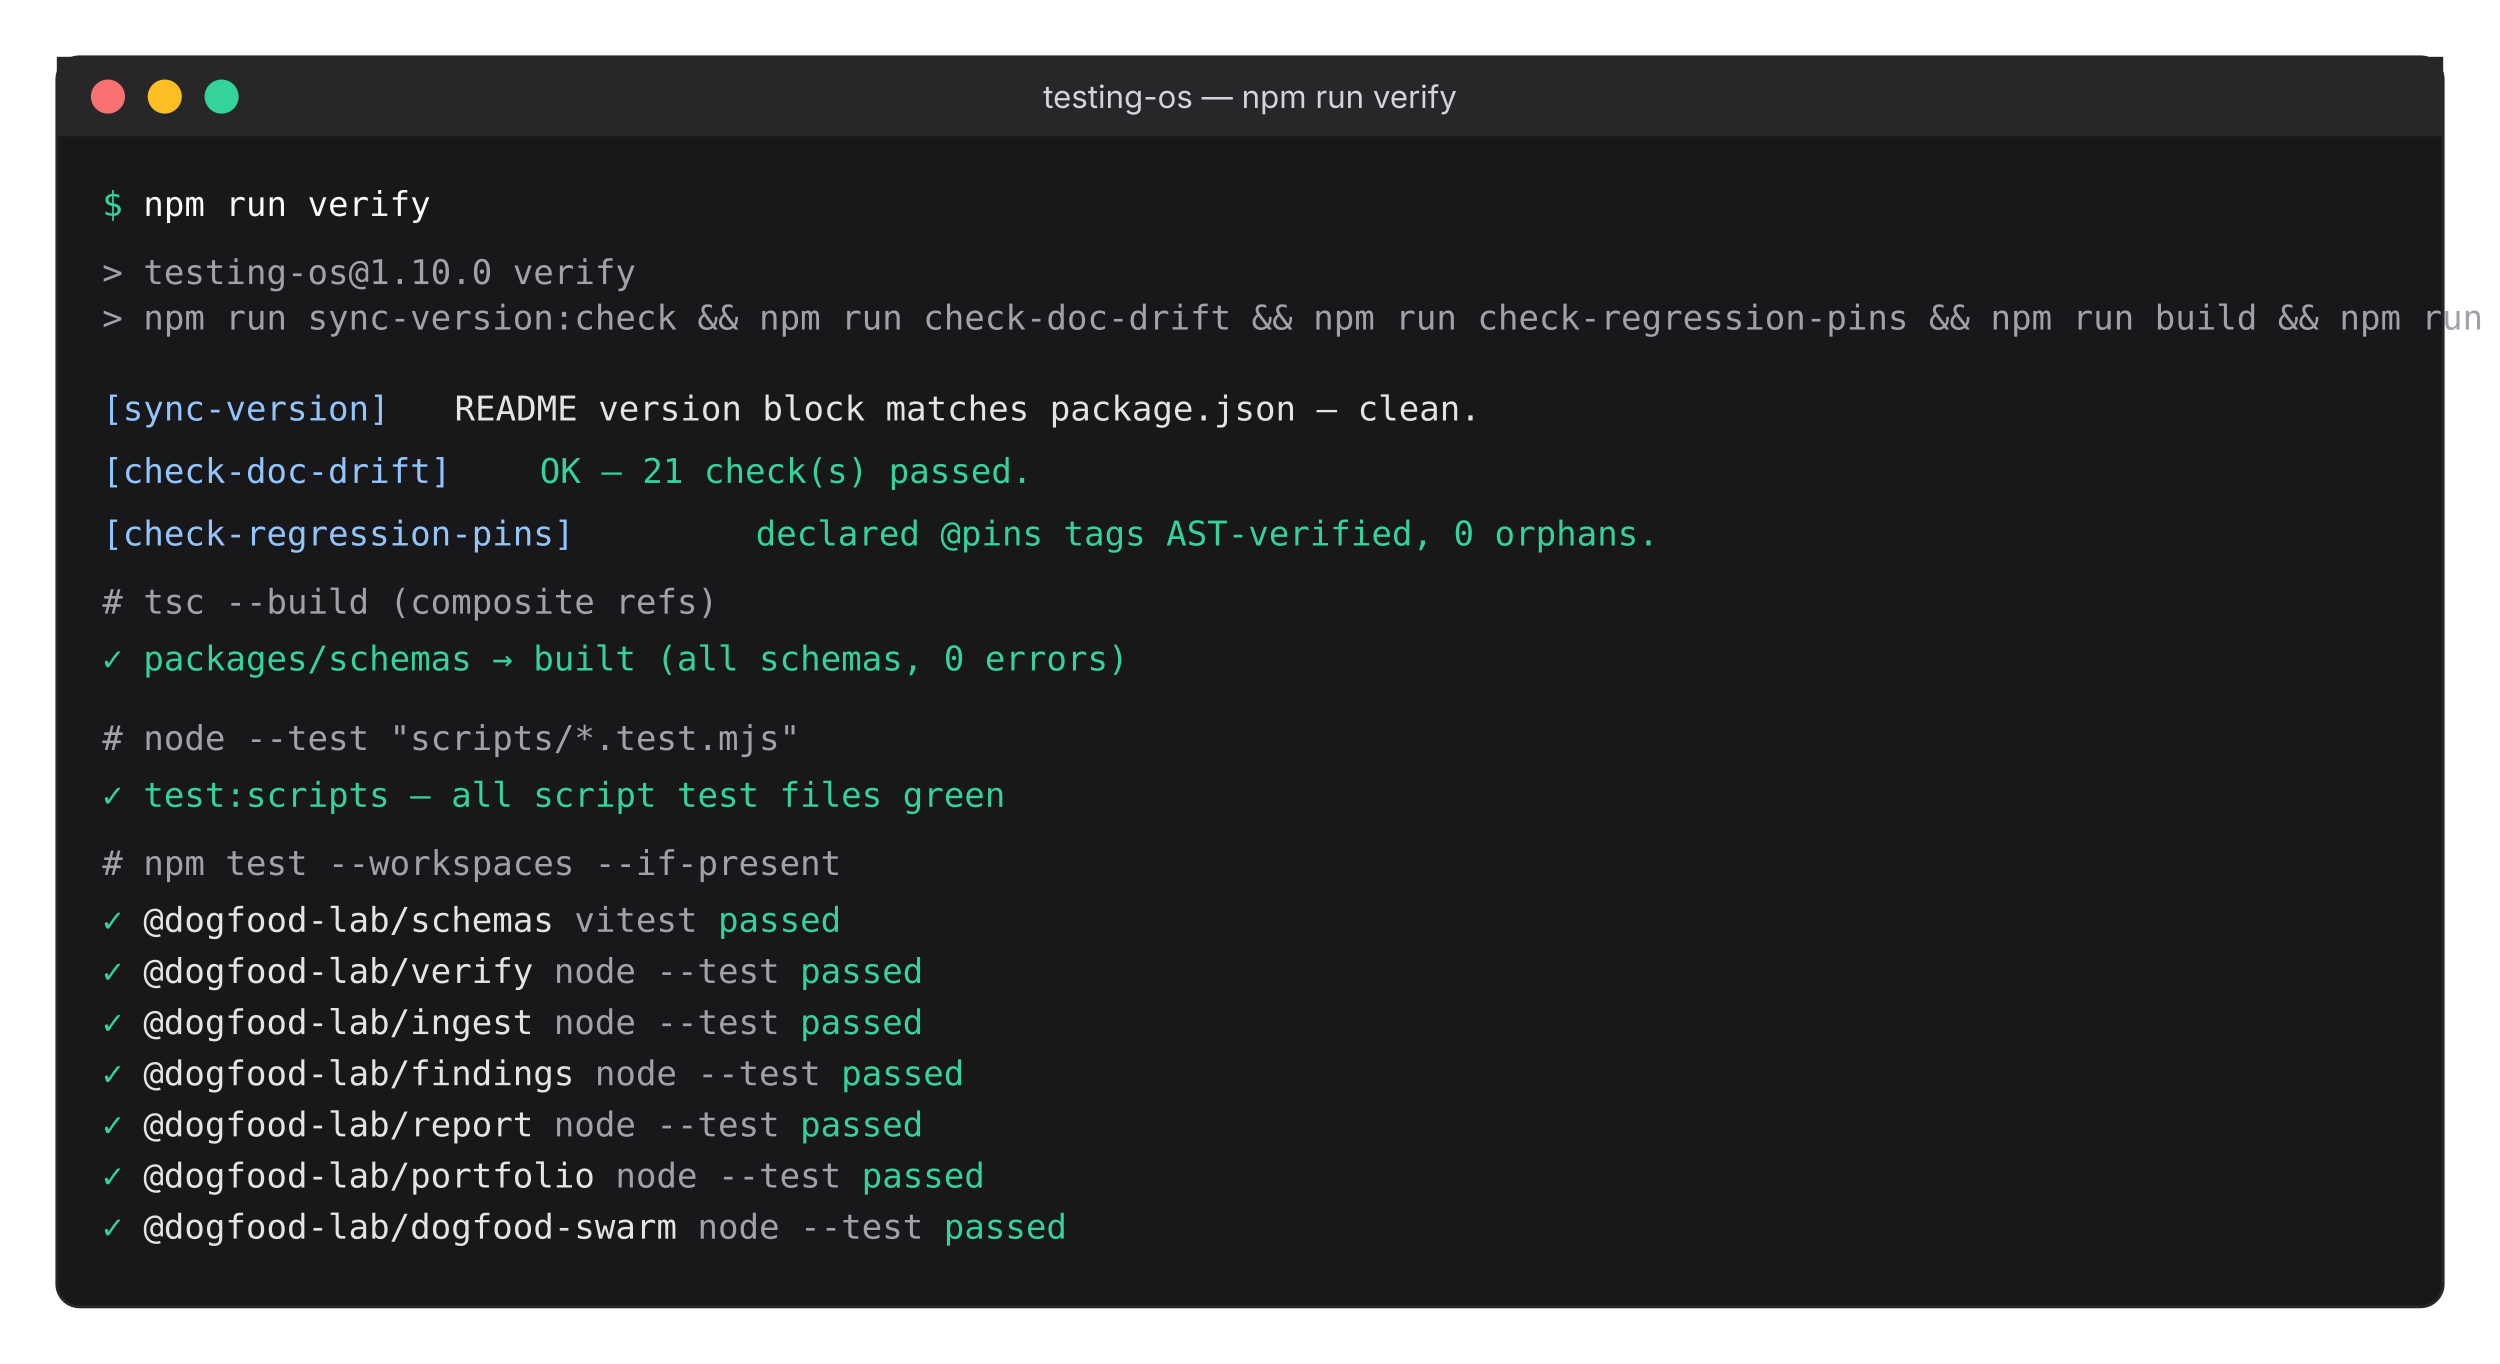
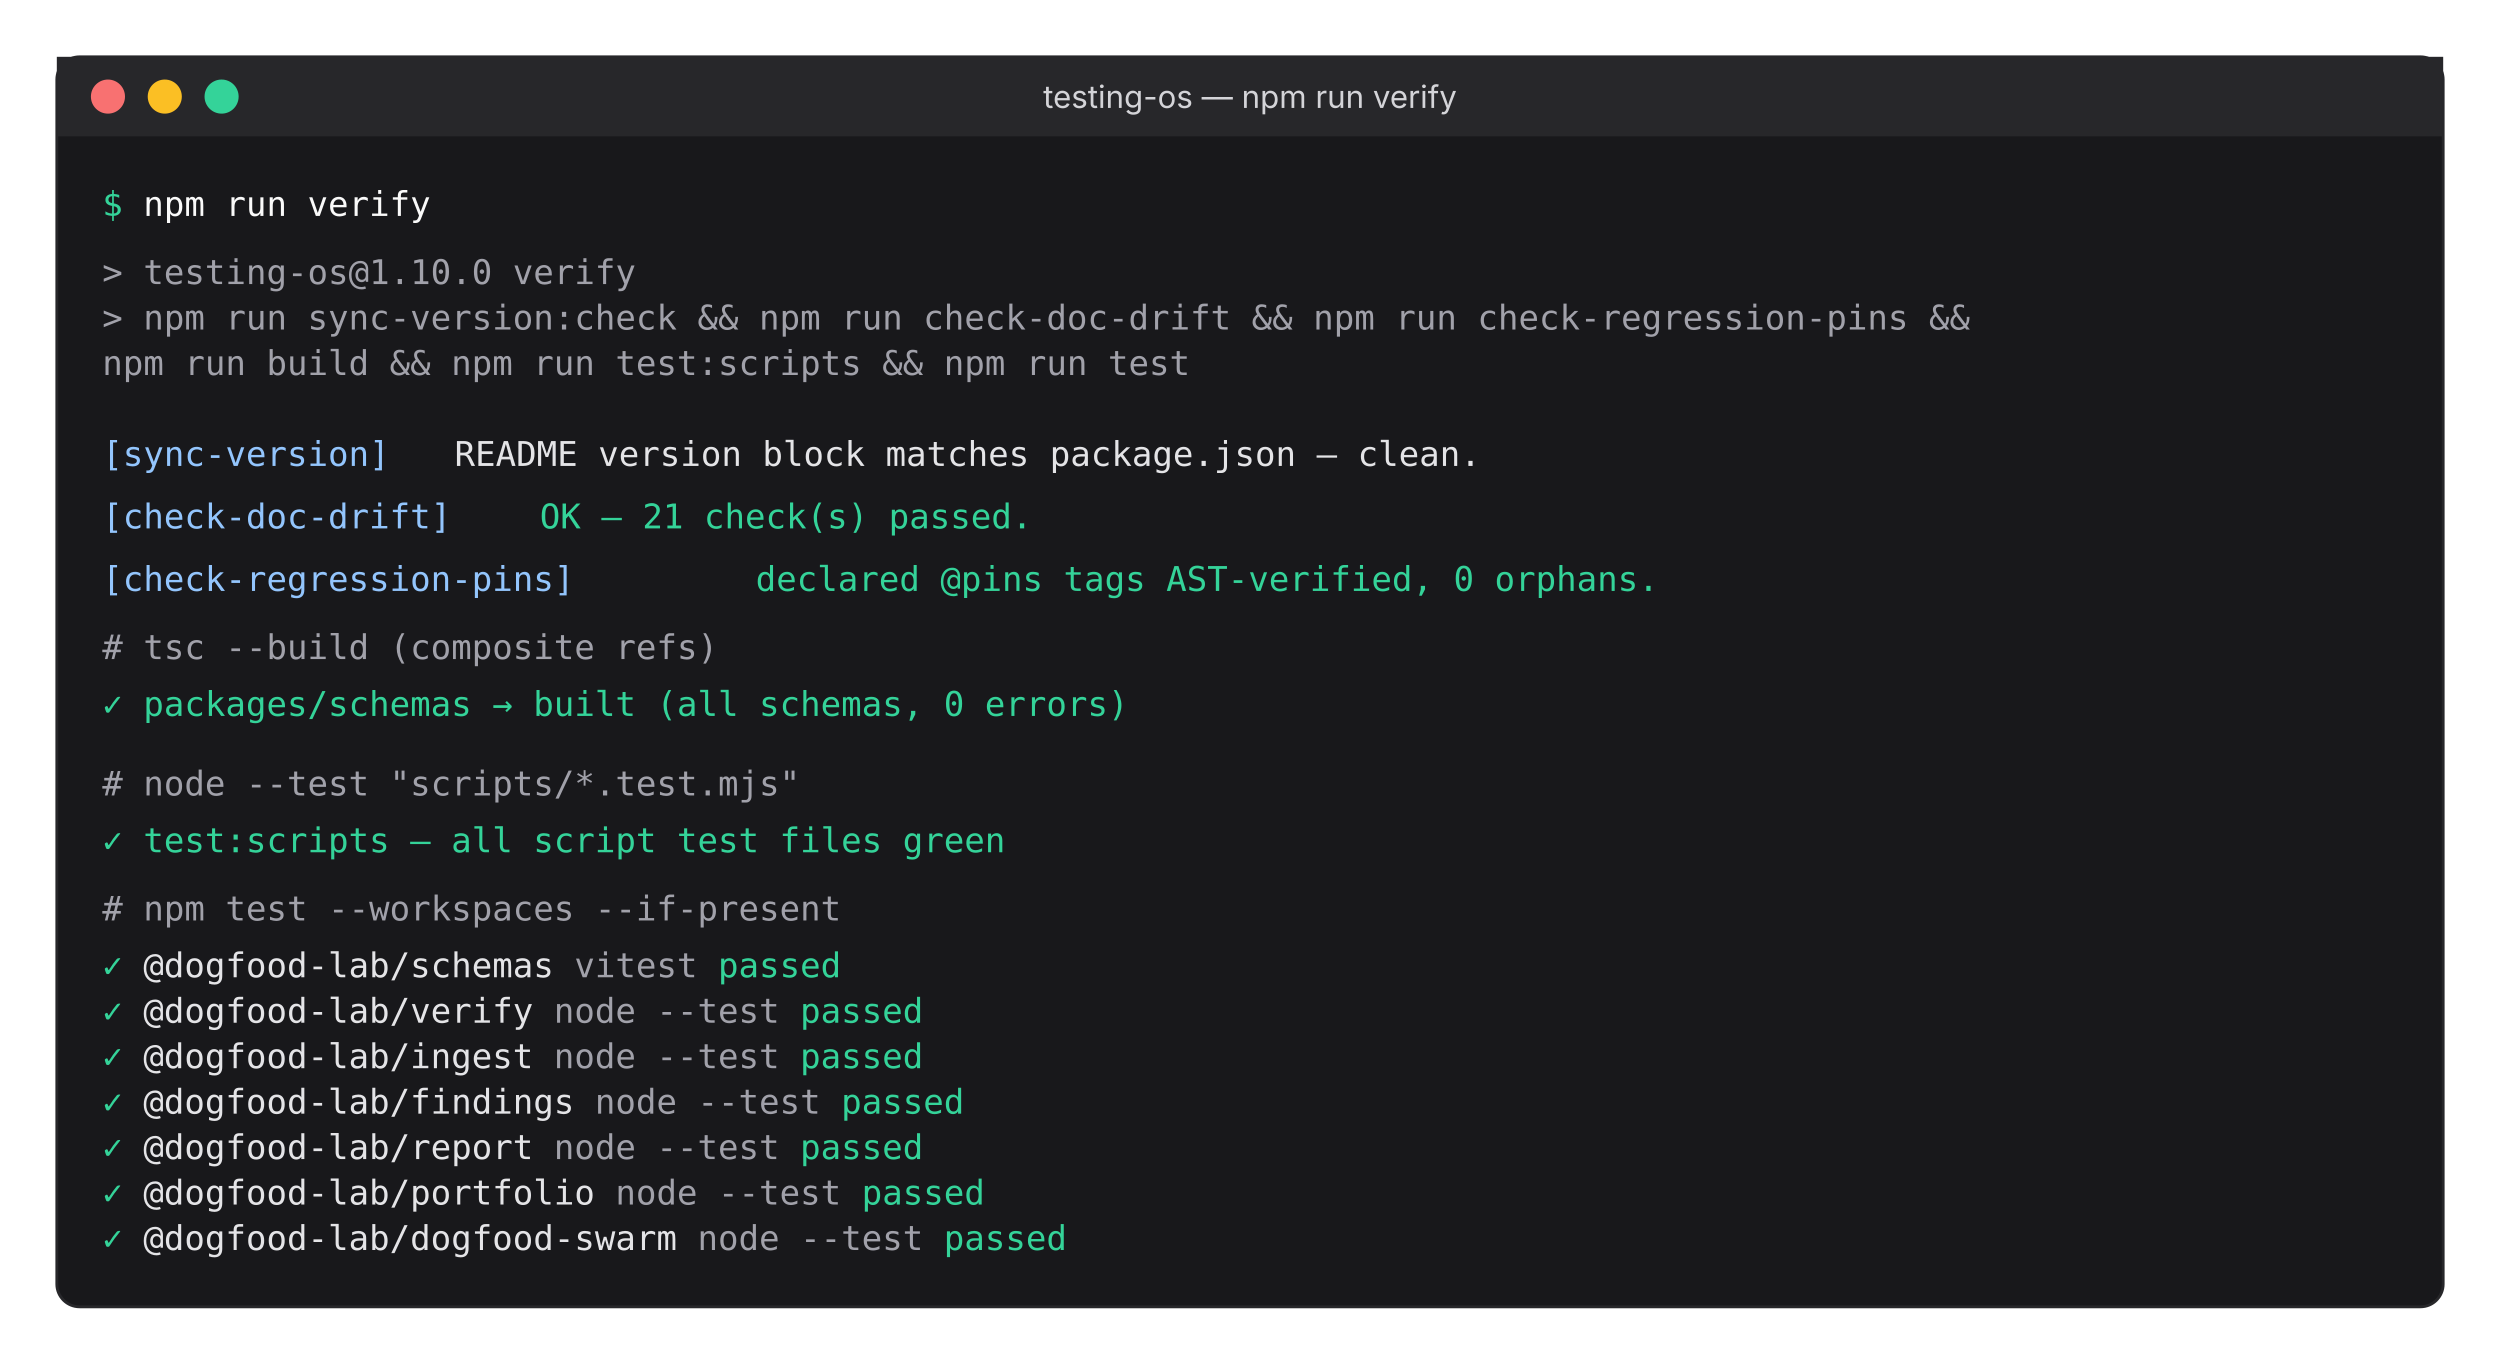
<svg xmlns="http://www.w3.org/2000/svg" viewBox="0 0 880 480" role="img" aria-labelledby="verify-title verify-desc" preserveAspectRatio="xMidYMid meet">
  <defs>
    <style>
      .term-bg { fill: transparent; }
      .term-frame { fill: #18181b; stroke: #27272a; stroke-width: 1; rx: 8; }
      .term-bar { fill: #27272a; rx: 8 8 0 0; }
      .term-dot-r { fill: #f87171; }
      .term-dot-y { fill: #fbbf24; }
      .term-dot-g { fill: #34d399; }
      .term-title { fill: #d4d4d8; font-family: 'Inter', system-ui, sans-serif; font-size: 11px; }
      .mono { font-family: 'JetBrains Mono', ui-monospace, 'Cascadia Code', monospace; font-size: 12px; }
      .text-prompt { fill: #34d399; }
      .text-cmd { fill: #fafafa; }
      .text-ok { fill: #34d399; }
      .text-info { fill: #93c5fd; }
      .text-dim { fill: #a1a1aa; }
      .text-body { fill: #e4e4e7; }
    </style>
  </defs>
  <rect width="880" height="480" class="term-bg" />
  <rect x="20" y="20" width="840" height="440" class="term-frame" />
  <rect x="20" y="20" width="840" height="28" class="term-bar" />
  <circle cx="38" cy="34" r="6" class="term-dot-r" />
  <circle cx="58" cy="34" r="6" class="term-dot-y" />
  <circle cx="78" cy="34" r="6" class="term-dot-g" />
  <text x="440" y="38" text-anchor="middle" class="term-title">testing-os — npm run verify</text>
  <g class="mono">
    <text x="36" y="76">
      <tspan class="text-prompt">$</tspan>
      <tspan class="text-cmd">npm run verify</tspan>
    </text>
    <text x="36" y="100" class="text-dim">&gt; testing-os@1.10.0 verify</text>
-     <text x="36" y="116" class="text-dim">&gt; npm run sync-version:check &amp;&amp; npm run check-doc-drift &amp;&amp; npm run check-regression-pins &amp;&amp; npm run build &amp;&amp; npm run test:scripts &amp;&amp; npm run test</text>
-     <text x="36" y="148" class="text-info">[sync-version]</text>
-     <text x="160" y="148" class="text-body"> README version block matches package.json — clean.</text>
-     <text x="36" y="170" class="text-info">[check-doc-drift]</text>
-     <text x="190" y="170" class="text-ok"> OK — 21 check(s) passed.</text>
-     <text x="36" y="192" class="text-info">[check-regression-pins]</text>
-     <text x="266" y="192" class="text-ok"> declared @pins tags AST-verified, 0 orphans.</text>
-     <text x="36" y="216" class="text-dim"># tsc --build (composite refs)</text>
-     <text x="36" y="236" class="text-ok">  ✓ packages/schemas → built (all schemas, 0 errors)</text>
-     <text x="36" y="264" class="text-dim"># node --test "scripts/*.test.mjs"</text>
-     <text x="36" y="284" class="text-ok">  ✓ test:scripts — all script test files green</text>
-     <text x="36" y="308" class="text-dim"># npm test --workspaces --if-present</text>
-     <text x="36" y="328">
+     <text x="36" y="116" class="text-dim">&gt; npm run sync-version:check &amp;&amp; npm run check-doc-drift &amp;&amp; npm run check-regression-pins &amp;&amp;</text>
+     <text x="36" y="132" class="text-dim">    npm run build &amp;&amp; npm run test:scripts &amp;&amp; npm run test</text>
+     <text x="36" y="164" class="text-info">[sync-version]</text>
+     <text x="160" y="164" class="text-body"> README version block matches package.json — clean.</text>
+     <text x="36" y="186" class="text-info">[check-doc-drift]</text>
+     <text x="190" y="186" class="text-ok"> OK — 21 check(s) passed.</text>
+     <text x="36" y="208" class="text-info">[check-regression-pins]</text>
+     <text x="266" y="208" class="text-ok"> declared @pins tags AST-verified, 0 orphans.</text>
+     <text x="36" y="232" class="text-dim"># tsc --build (composite refs)</text>
+     <text x="36" y="252" class="text-ok">  ✓ packages/schemas → built (all schemas, 0 errors)</text>
+     <text x="36" y="280" class="text-dim"># node --test "scripts/*.test.mjs"</text>
+     <text x="36" y="300" class="text-ok">  ✓ test:scripts — all script test files green</text>
+     <text x="36" y="324" class="text-dim"># npm test --workspaces --if-present</text>
+     <text x="36" y="344">
      <tspan class="text-ok">  ✓</tspan>
      <tspan class="text-body">@dogfood-lab/schemas         </tspan>
      <tspan class="text-dim">vitest</tspan>
      <tspan class="text-ok">passed</tspan>
    </text>
-     <text x="36" y="346">
+     <text x="36" y="360">
      <tspan class="text-ok">  ✓</tspan>
      <tspan class="text-body">@dogfood-lab/verify          </tspan>
      <tspan class="text-dim">node --test</tspan>
      <tspan class="text-ok">passed</tspan>
    </text>
-     <text x="36" y="364">
+     <text x="36" y="376">
      <tspan class="text-ok">  ✓</tspan>
      <tspan class="text-body">@dogfood-lab/ingest          </tspan>
      <tspan class="text-dim">node --test</tspan>
      <tspan class="text-ok">passed</tspan>
    </text>
-     <text x="36" y="382">
+     <text x="36" y="392">
      <tspan class="text-ok">  ✓</tspan>
      <tspan class="text-body">@dogfood-lab/findings        </tspan>
      <tspan class="text-dim">node --test</tspan>
      <tspan class="text-ok">passed</tspan>
    </text>
-     <text x="36" y="400">
+     <text x="36" y="408">
      <tspan class="text-ok">  ✓</tspan>
      <tspan class="text-body">@dogfood-lab/report          </tspan>
      <tspan class="text-dim">node --test</tspan>
      <tspan class="text-ok">passed</tspan>
    </text>
-     <text x="36" y="418">
+     <text x="36" y="424">
      <tspan class="text-ok">  ✓</tspan>
      <tspan class="text-body">@dogfood-lab/portfolio       </tspan>
      <tspan class="text-dim">node --test</tspan>
      <tspan class="text-ok">passed</tspan>
    </text>
-     <text x="36" y="436">
+     <text x="36" y="440">
      <tspan class="text-ok">  ✓</tspan>
      <tspan class="text-body">@dogfood-lab/dogfood-swarm   </tspan>
      <tspan class="text-dim">node --test</tspan>
      <tspan class="text-ok">passed</tspan>
    </text>
  </g>
</svg>
